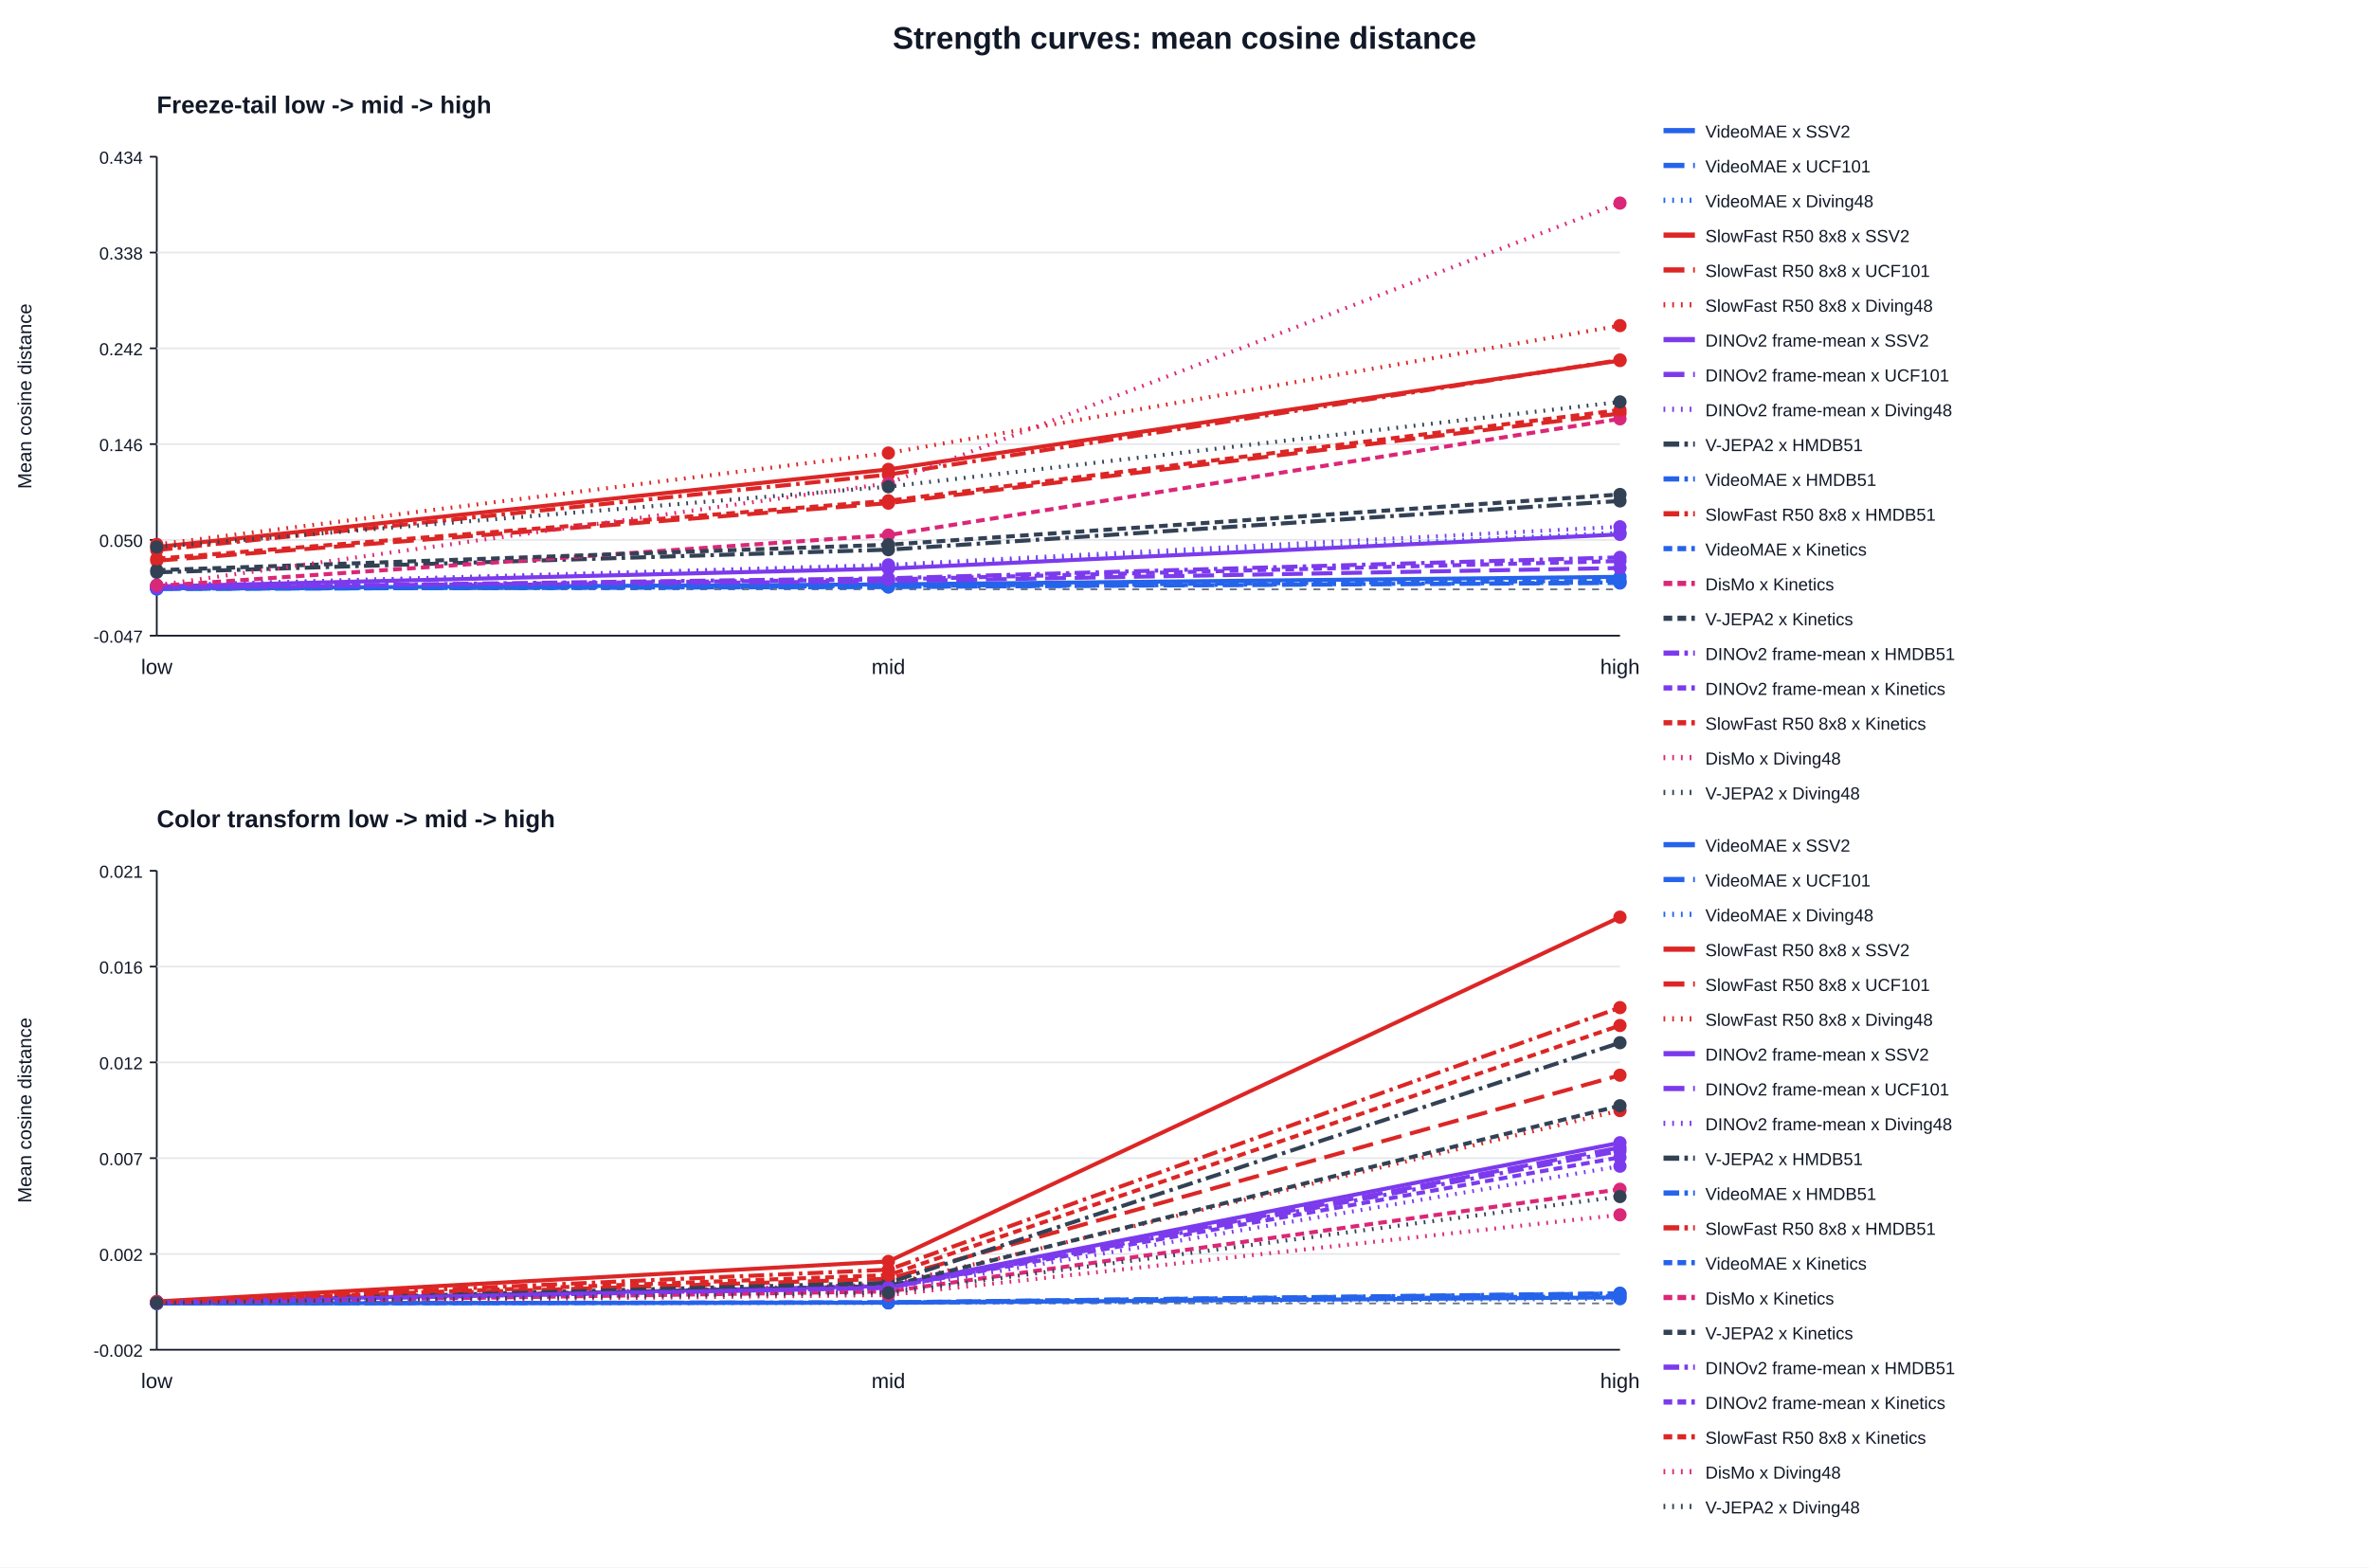
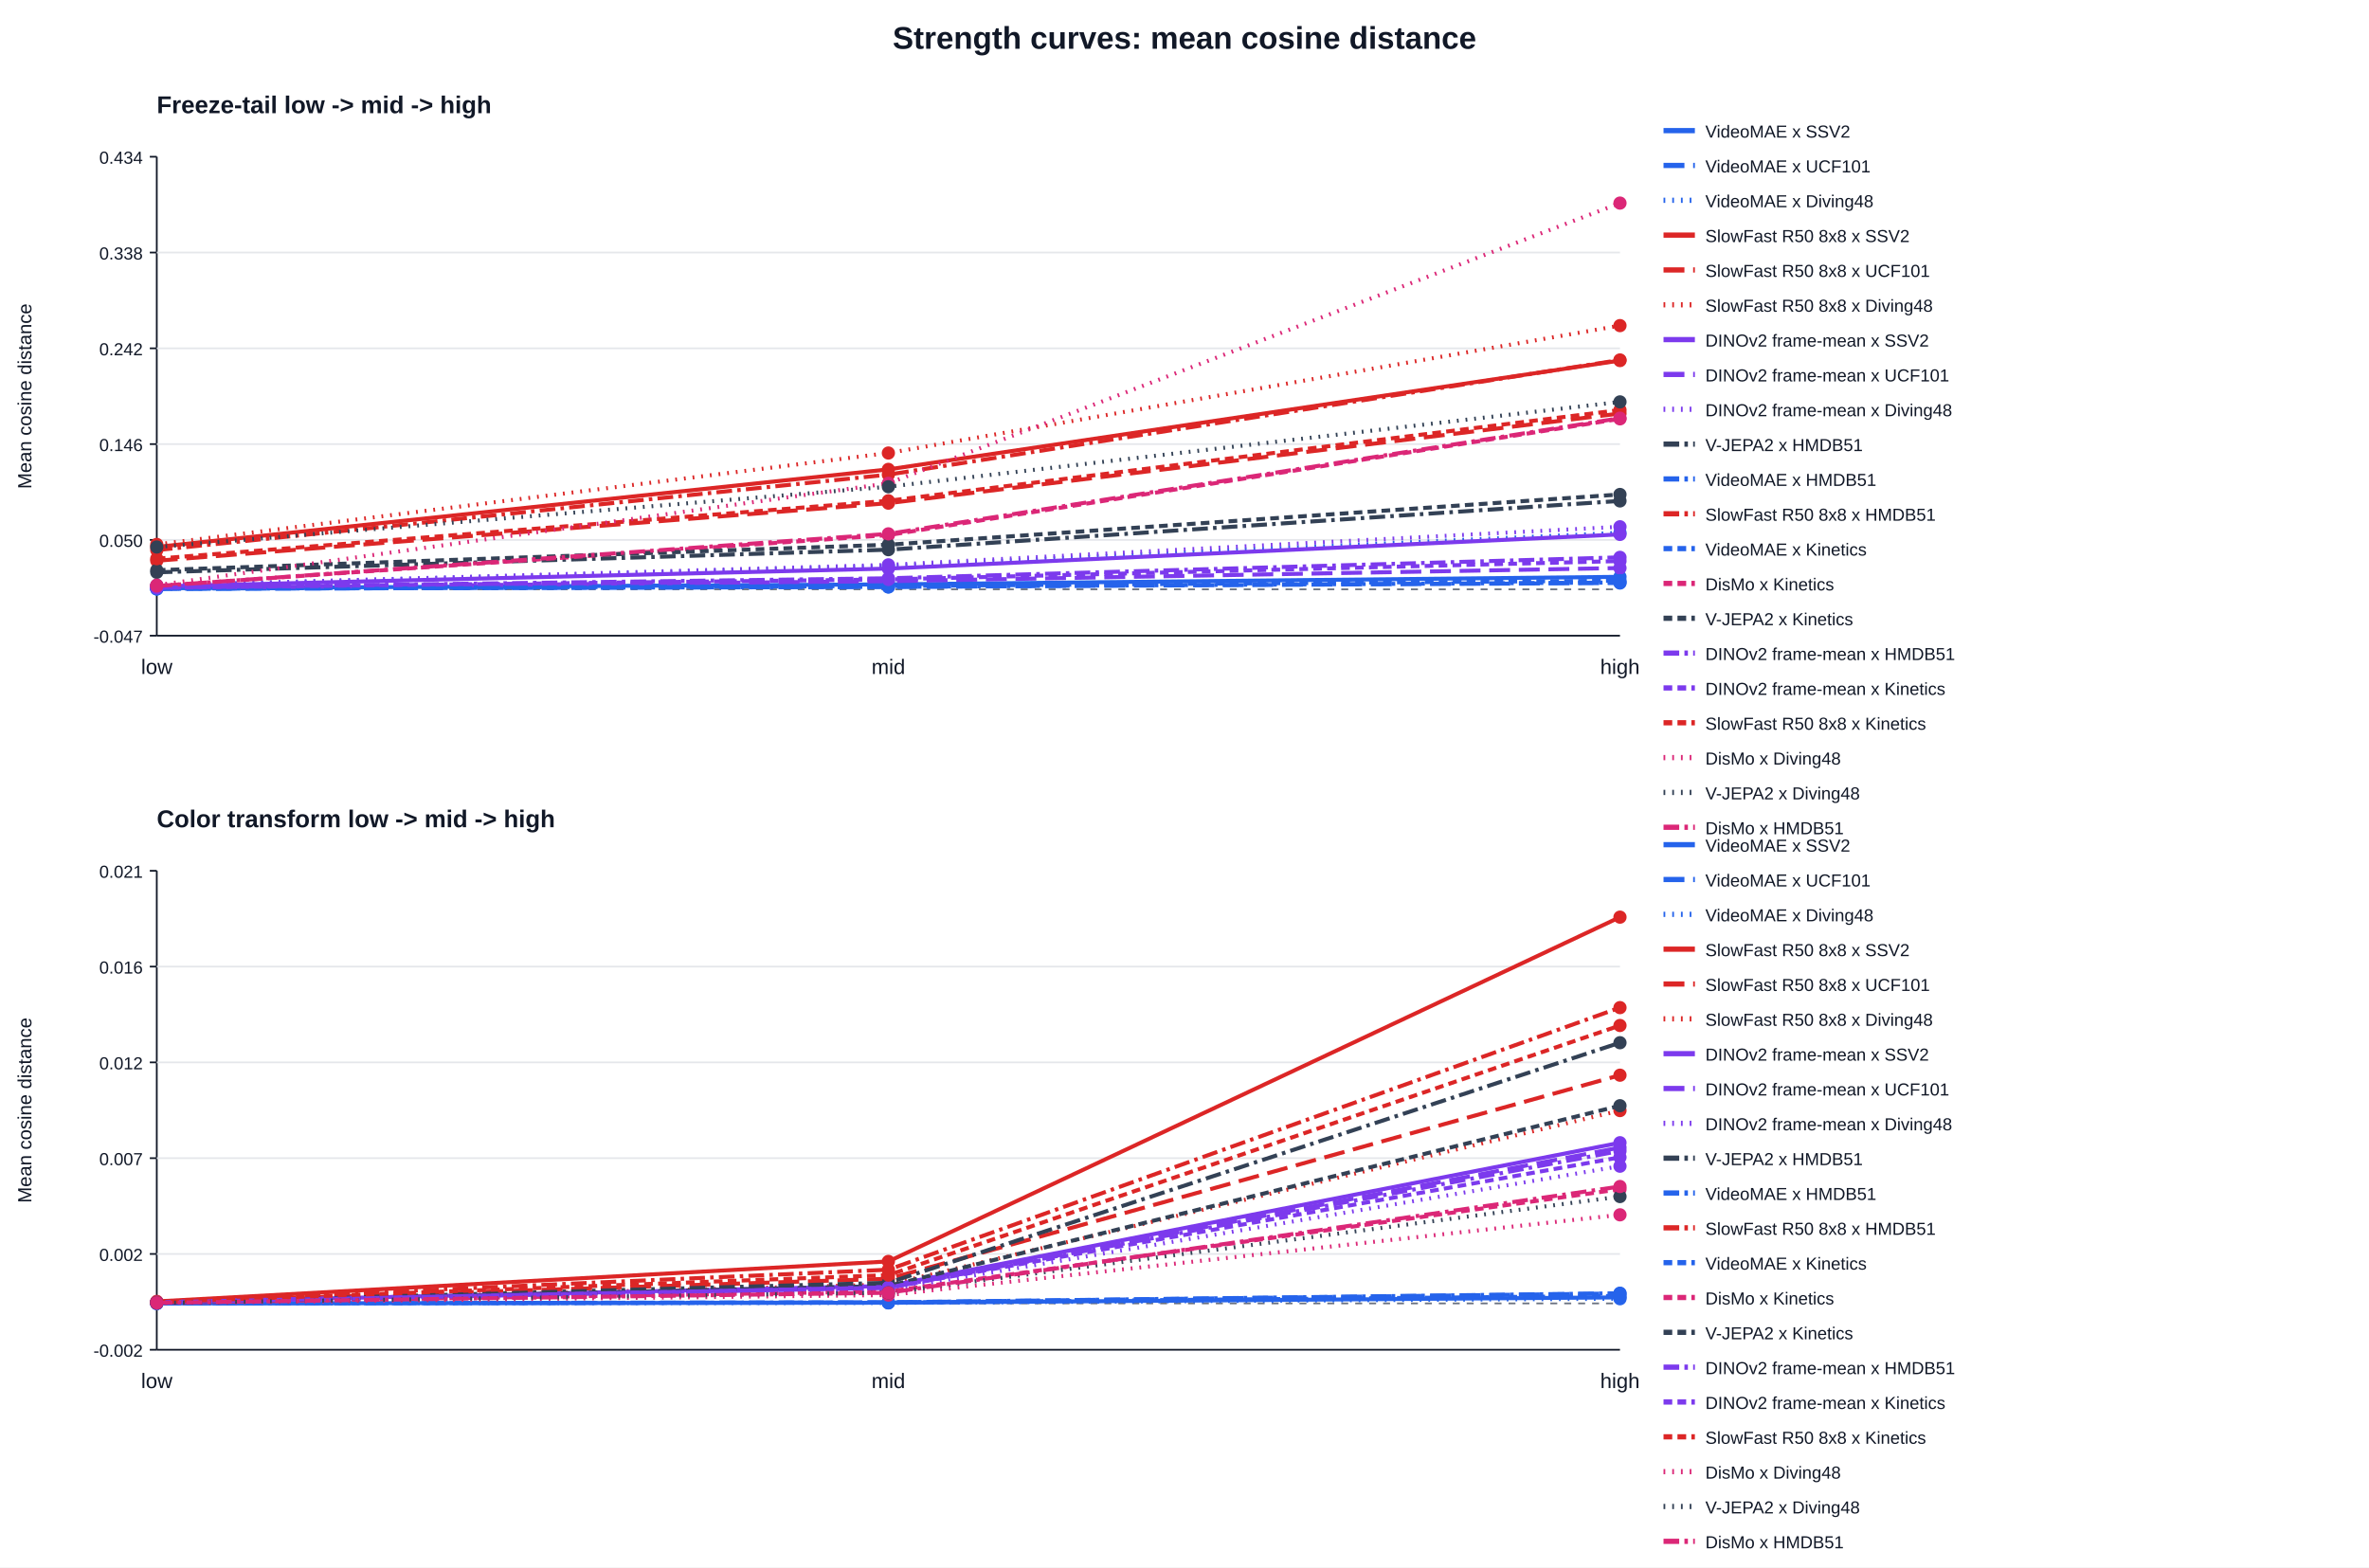
<svg xmlns="http://www.w3.org/2000/svg" width="1360" height="900" viewBox="0 0 1360 900">
  <rect width="100%" height="100%" fill="#ffffff" />
  <style>text { font-family: Arial, Helvetica, sans-serif; fill: #111827; }</style>
  <text x="680.00" y="28.00" font-size="18" font-weight="700" text-anchor="middle">Strength curves: mean cosine distance</text>
  <text x="90.00" y="65.00" font-size="14" font-weight="700" text-anchor="start">Freeze-tail low -&gt; mid -&gt; high</text>
  <text x="18.00" y="227.50" font-size="11" font-weight="400" text-anchor="middle" transform="rotate(-90 18.00 227.50)">Mean cosine distance</text>
  <line x1="90" y1="365" x2="930" y2="365" stroke="#111827" stroke-width="1" />
  <line x1="90" y1="90" x2="90" y2="365" stroke="#111827" stroke-width="1" />
  <line x1="86" y1="365.00" x2="90" y2="365.00" stroke="#111827" />
  <text x="82.00" y="369.00" font-size="10" font-weight="400" text-anchor="end">-0.047</text>
  <line x1="86" y1="310.00" x2="90" y2="310.00" stroke="#111827" />
  <text x="82.00" y="314.00" font-size="10" font-weight="400" text-anchor="end">0.050</text>
  <line x1="90" y1="310.00" x2="930" y2="310.00" stroke="#e5e7eb" stroke-width="1" />
  <line x1="86" y1="255.00" x2="90" y2="255.00" stroke="#111827" />
  <text x="82.00" y="259.00" font-size="10" font-weight="400" text-anchor="end">0.146</text>
  <line x1="90" y1="255.00" x2="930" y2="255.00" stroke="#e5e7eb" stroke-width="1" />
  <line x1="86" y1="200.00" x2="90" y2="200.00" stroke="#111827" />
  <text x="82.00" y="204.00" font-size="10" font-weight="400" text-anchor="end">0.242</text>
  <line x1="90" y1="200.00" x2="930" y2="200.00" stroke="#e5e7eb" stroke-width="1" />
  <line x1="86" y1="145.00" x2="90" y2="145.00" stroke="#111827" />
  <text x="82.00" y="149.00" font-size="10" font-weight="400" text-anchor="end">0.338</text>
  <line x1="90" y1="145.00" x2="930" y2="145.00" stroke="#e5e7eb" stroke-width="1" />
  <line x1="86" y1="90.00" x2="90" y2="90.00" stroke="#111827" />
  <text x="82.00" y="94.00" font-size="10" font-weight="400" text-anchor="end">0.434</text>
  <line x1="90" y1="338.39" x2="930" y2="338.39" stroke="#6b7280" stroke-dasharray="4 4" />
  <polyline points="90.00,337.79 510.00,335.54 930.00,331.20" fill="none" stroke="#2563eb" stroke-width="2.3" stroke-linejoin="round" />
  <circle cx="90.00" cy="337.79" r="3.8" fill="#2563eb" />
  <circle cx="510.00" cy="335.54" r="3.8" fill="#2563eb" />
  <circle cx="930.00" cy="331.20" r="3.8" fill="#2563eb" />
  <polyline points="90.00,338.14 510.00,337.03 930.00,334.76" fill="none" stroke="#2563eb" stroke-width="2.3" stroke-linejoin="round" stroke-dasharray="12 5" />
  <circle cx="90.00" cy="338.14" r="3.8" fill="#2563eb" />
  <circle cx="510.00" cy="337.03" r="3.8" fill="#2563eb" />
  <circle cx="930.00" cy="334.76" r="3.8" fill="#2563eb" />
  <polyline points="90.00,336.14 510.00,324.92 930.00,305.90" fill="none" stroke="#2563eb" stroke-width="2.3" stroke-linejoin="round" stroke-dasharray="1 4" />
  <circle cx="90.00" cy="336.14" r="3.8" fill="#2563eb" />
  <circle cx="510.00" cy="324.92" r="3.8" fill="#2563eb" />
  <circle cx="930.00" cy="305.90" r="3.8" fill="#2563eb" />
  <polyline points="90.00,314.02 510.00,269.51 930.00,207.02" fill="none" stroke="#dc2626" stroke-width="2.3" stroke-linejoin="round" />
  <circle cx="90.00" cy="314.02" r="3.8" fill="#dc2626" />
  <circle cx="510.00" cy="269.51" r="3.8" fill="#dc2626" />
  <circle cx="930.00" cy="207.02" r="3.8" fill="#dc2626" />
  <polyline points="90.00,321.97 510.00,288.91 930.00,237.42" fill="none" stroke="#dc2626" stroke-width="2.3" stroke-linejoin="round" stroke-dasharray="12 5" />
  <circle cx="90.00" cy="321.97" r="3.8" fill="#dc2626" />
  <circle cx="510.00" cy="288.91" r="3.8" fill="#dc2626" />
  <circle cx="930.00" cy="237.42" r="3.8" fill="#dc2626" />
  <polyline points="90.00,312.60 510.00,260.12 930.00,186.96" fill="none" stroke="#dc2626" stroke-width="2.3" stroke-linejoin="round" stroke-dasharray="1 4" />
  <circle cx="90.00" cy="312.60" r="3.8" fill="#dc2626" />
  <circle cx="510.00" cy="260.12" r="3.8" fill="#dc2626" />
  <circle cx="930.00" cy="186.96" r="3.8" fill="#dc2626" />
  <polyline points="90.00,336.73 510.00,326.46 930.00,306.85" fill="none" stroke="#7c3aed" stroke-width="2.3" stroke-linejoin="round" />
  <circle cx="90.00" cy="336.73" r="3.8" fill="#7c3aed" />
  <circle cx="510.00" cy="326.46" r="3.8" fill="#7c3aed" />
  <circle cx="930.00" cy="306.85" r="3.8" fill="#7c3aed" />
  <polyline points="90.00,337.69 510.00,333.72 930.00,326.15" fill="none" stroke="#7c3aed" stroke-width="2.3" stroke-linejoin="round" stroke-dasharray="12 5" />
  <circle cx="90.00" cy="337.69" r="3.8" fill="#7c3aed" />
  <circle cx="510.00" cy="333.72" r="3.8" fill="#7c3aed" />
  <circle cx="930.00" cy="326.15" r="3.8" fill="#7c3aed" />
  <polyline points="90.00,336.25 510.00,324.33 930.00,302.46" fill="none" stroke="#7c3aed" stroke-width="2.3" stroke-linejoin="round" stroke-dasharray="1 4" />
  <circle cx="90.00" cy="336.25" r="3.8" fill="#7c3aed" />
  <circle cx="510.00" cy="324.33" r="3.8" fill="#7c3aed" />
  <circle cx="930.00" cy="302.46" r="3.8" fill="#7c3aed" />
  <polyline points="90.00,328.62 510.00,315.62 930.00,287.62" fill="none" stroke="#334155" stroke-width="2.3" stroke-linejoin="round" stroke-dasharray="9 3 2 3" />
  <circle cx="90.00" cy="328.62" r="3.8" fill="#334155" />
  <circle cx="510.00" cy="315.62" r="3.8" fill="#334155" />
  <circle cx="930.00" cy="287.62" r="3.8" fill="#334155" />
  <polyline points="90.00,338.12 510.00,336.97 930.00,334.46" fill="none" stroke="#2563eb" stroke-width="2.3" stroke-linejoin="round" stroke-dasharray="9 3 2 3" />
  <circle cx="90.00" cy="338.12" r="3.8" fill="#2563eb" />
  <circle cx="510.00" cy="336.97" r="3.8" fill="#2563eb" />
  <circle cx="930.00" cy="334.46" r="3.8" fill="#2563eb" />
  <polyline points="90.00,315.87 510.00,272.52 930.00,206.69" fill="none" stroke="#dc2626" stroke-width="2.3" stroke-linejoin="round" stroke-dasharray="9 3 2 3" />
  <circle cx="90.00" cy="315.87" r="3.8" fill="#dc2626" />
  <circle cx="510.00" cy="272.52" r="3.8" fill="#dc2626" />
  <circle cx="930.00" cy="206.69" r="3.8" fill="#dc2626" />
  <polyline points="90.00,338.01 510.00,336.50 930.00,333.42" fill="none" stroke="#2563eb" stroke-width="2.3" stroke-linejoin="round" stroke-dasharray="5 3" />
  <circle cx="90.00" cy="338.01" r="3.8" fill="#2563eb" />
  <circle cx="510.00" cy="336.50" r="3.8" fill="#2563eb" />
  <circle cx="930.00" cy="333.42" r="3.8" fill="#2563eb" />
  <polyline points="90.00,336.46 510.00,307.25 930.00,240.49" fill="none" stroke="#db2777" stroke-width="2.3" stroke-linejoin="round" stroke-dasharray="5 3" />
  <circle cx="90.00" cy="336.46" r="3.8" fill="#db2777" />
  <circle cx="510.00" cy="307.25" r="3.8" fill="#db2777" />
  <circle cx="930.00" cy="240.49" r="3.8" fill="#db2777" />
  <polyline points="90.00,327.40 510.00,312.77 930.00,283.92" fill="none" stroke="#334155" stroke-width="2.3" stroke-linejoin="round" stroke-dasharray="5 3" />
  <circle cx="90.00" cy="327.40" r="3.8" fill="#334155" />
  <circle cx="510.00" cy="312.77" r="3.8" fill="#334155" />
  <circle cx="930.00" cy="283.92" r="3.8" fill="#334155" />
  <polyline points="90.00,337.43 510.00,332.04 930.00,320.02" fill="none" stroke="#7c3aed" stroke-width="2.3" stroke-linejoin="round" stroke-dasharray="9 3 2 3" />
  <circle cx="90.00" cy="337.43" r="3.8" fill="#7c3aed" />
  <circle cx="510.00" cy="332.04" r="3.8" fill="#7c3aed" />
  <circle cx="930.00" cy="320.02" r="3.8" fill="#7c3aed" />
  <polyline points="90.00,337.52 510.00,332.72 930.00,322.15" fill="none" stroke="#7c3aed" stroke-width="2.3" stroke-linejoin="round" stroke-dasharray="5 3" />
  <circle cx="90.00" cy="337.52" r="3.8" fill="#7c3aed" />
  <circle cx="510.00" cy="332.72" r="3.8" fill="#7c3aed" />
  <circle cx="930.00" cy="322.15" r="3.8" fill="#7c3aed" />
  <polyline points="90.00,320.79 510.00,287.54 930.00,235.43" fill="none" stroke="#dc2626" stroke-width="2.3" stroke-linejoin="round" stroke-dasharray="5 3" />
  <circle cx="90.00" cy="320.79" r="3.8" fill="#dc2626" />
  <circle cx="510.00" cy="287.54" r="3.8" fill="#dc2626" />
  <circle cx="930.00" cy="235.43" r="3.8" fill="#dc2626" />
  <polyline points="90.00,335.98 510.00,277.51 930.00,116.61" fill="none" stroke="#db2777" stroke-width="2.3" stroke-linejoin="round" stroke-dasharray="1 4" />
  <circle cx="90.00" cy="335.98" r="3.8" fill="#db2777" />
  <circle cx="510.00" cy="277.51" r="3.8" fill="#db2777" />
  <circle cx="930.00" cy="116.61" r="3.8" fill="#db2777" />
  <polyline points="90.00,314.09 510.00,279.47 930.00,230.76" fill="none" stroke="#334155" stroke-width="2.3" stroke-linejoin="round" stroke-dasharray="1 4" />
  <circle cx="90.00" cy="314.09" r="3.8" fill="#334155" />
  <circle cx="510.00" cy="279.47" r="3.8" fill="#334155" />
  <circle cx="930.00" cy="230.76" r="3.8" fill="#334155" />
+   <polyline points="90.00,336.50 510.00,306.53 930.00,240.10" fill="none" stroke="#db2777" stroke-width="2.3" stroke-linejoin="round" stroke-dasharray="9 3 2 3" />
+   <circle cx="90.00" cy="336.50" r="3.8" fill="#db2777" />
+   <circle cx="510.00" cy="306.53" r="3.8" fill="#db2777" />
+   <circle cx="930.00" cy="240.10" r="3.8" fill="#db2777" />
  <text x="90.00" y="387.00" font-size="12" font-weight="400" text-anchor="middle">low</text>
  <text x="510.00" y="387.00" font-size="12" font-weight="400" text-anchor="middle">mid</text>
  <text x="930.00" y="387.00" font-size="12" font-weight="400" text-anchor="middle">high</text>
  <line x1="955" y1="75" x2="973" y2="75" stroke="#2563eb" stroke-width="3" />
  <text x="979.00" y="79.00" font-size="10" font-weight="400" text-anchor="start">VideoMAE x SSV2</text>
  <line x1="955" y1="95" x2="973" y2="95" stroke="#2563eb" stroke-width="3" stroke-dasharray="12 5" />
  <text x="979.00" y="99.00" font-size="10" font-weight="400" text-anchor="start">VideoMAE x UCF101</text>
  <line x1="955" y1="115" x2="973" y2="115" stroke="#2563eb" stroke-width="3" stroke-dasharray="1 4" />
  <text x="979.00" y="119.00" font-size="10" font-weight="400" text-anchor="start">VideoMAE x Diving48</text>
  <line x1="955" y1="135" x2="973" y2="135" stroke="#dc2626" stroke-width="3" />
  <text x="979.00" y="139.00" font-size="10" font-weight="400" text-anchor="start">SlowFast R50 8x8 x SSV2</text>
  <line x1="955" y1="155" x2="973" y2="155" stroke="#dc2626" stroke-width="3" stroke-dasharray="12 5" />
  <text x="979.00" y="159.00" font-size="10" font-weight="400" text-anchor="start">SlowFast R50 8x8 x UCF101</text>
  <line x1="955" y1="175" x2="973" y2="175" stroke="#dc2626" stroke-width="3" stroke-dasharray="1 4" />
  <text x="979.00" y="179.00" font-size="10" font-weight="400" text-anchor="start">SlowFast R50 8x8 x Diving48</text>
  <line x1="955" y1="195" x2="973" y2="195" stroke="#7c3aed" stroke-width="3" />
  <text x="979.00" y="199.00" font-size="10" font-weight="400" text-anchor="start">DINOv2 frame-mean x SSV2</text>
  <line x1="955" y1="215" x2="973" y2="215" stroke="#7c3aed" stroke-width="3" stroke-dasharray="12 5" />
  <text x="979.00" y="219.00" font-size="10" font-weight="400" text-anchor="start">DINOv2 frame-mean x UCF101</text>
  <line x1="955" y1="235" x2="973" y2="235" stroke="#7c3aed" stroke-width="3" stroke-dasharray="1 4" />
  <text x="979.00" y="239.00" font-size="10" font-weight="400" text-anchor="start">DINOv2 frame-mean x Diving48</text>
  <line x1="955" y1="255" x2="973" y2="255" stroke="#334155" stroke-width="3" stroke-dasharray="9 3 2 3" />
  <text x="979.00" y="259.00" font-size="10" font-weight="400" text-anchor="start">V-JEPA2 x HMDB51</text>
  <line x1="955" y1="275" x2="973" y2="275" stroke="#2563eb" stroke-width="3" stroke-dasharray="9 3 2 3" />
  <text x="979.00" y="279.00" font-size="10" font-weight="400" text-anchor="start">VideoMAE x HMDB51</text>
  <line x1="955" y1="295" x2="973" y2="295" stroke="#dc2626" stroke-width="3" stroke-dasharray="9 3 2 3" />
  <text x="979.00" y="299.00" font-size="10" font-weight="400" text-anchor="start">SlowFast R50 8x8 x HMDB51</text>
  <line x1="955" y1="315" x2="973" y2="315" stroke="#2563eb" stroke-width="3" stroke-dasharray="5 3" />
  <text x="979.00" y="319.00" font-size="10" font-weight="400" text-anchor="start">VideoMAE x Kinetics</text>
  <line x1="955" y1="335" x2="973" y2="335" stroke="#db2777" stroke-width="3" stroke-dasharray="5 3" />
  <text x="979.00" y="339.00" font-size="10" font-weight="400" text-anchor="start">DisMo x Kinetics</text>
  <line x1="955" y1="355" x2="973" y2="355" stroke="#334155" stroke-width="3" stroke-dasharray="5 3" />
  <text x="979.00" y="359.00" font-size="10" font-weight="400" text-anchor="start">V-JEPA2 x Kinetics</text>
  <line x1="955" y1="375" x2="973" y2="375" stroke="#7c3aed" stroke-width="3" stroke-dasharray="9 3 2 3" />
  <text x="979.00" y="379.00" font-size="10" font-weight="400" text-anchor="start">DINOv2 frame-mean x HMDB51</text>
  <line x1="955" y1="395" x2="973" y2="395" stroke="#7c3aed" stroke-width="3" stroke-dasharray="5 3" />
  <text x="979.00" y="399.00" font-size="10" font-weight="400" text-anchor="start">DINOv2 frame-mean x Kinetics</text>
  <line x1="955" y1="415" x2="973" y2="415" stroke="#dc2626" stroke-width="3" stroke-dasharray="5 3" />
  <text x="979.00" y="419.00" font-size="10" font-weight="400" text-anchor="start">SlowFast R50 8x8 x Kinetics</text>
  <line x1="955" y1="435" x2="973" y2="435" stroke="#db2777" stroke-width="3" stroke-dasharray="1 4" />
  <text x="979.00" y="439.00" font-size="10" font-weight="400" text-anchor="start">DisMo x Diving48</text>
  <line x1="955" y1="455" x2="973" y2="455" stroke="#334155" stroke-width="3" stroke-dasharray="1 4" />
  <text x="979.00" y="459.00" font-size="10" font-weight="400" text-anchor="start">V-JEPA2 x Diving48</text>
+   <line x1="955" y1="475" x2="973" y2="475" stroke="#db2777" stroke-width="3" stroke-dasharray="9 3 2 3" />
+   <text x="979.00" y="479.00" font-size="10" font-weight="400" text-anchor="start">DisMo x HMDB51</text>
  <text x="90.00" y="475.00" font-size="14" font-weight="700" text-anchor="start">Color transform low -&gt; mid -&gt; high</text>
  <text x="18.00" y="637.50" font-size="11" font-weight="400" text-anchor="middle" transform="rotate(-90 18.00 637.50)">Mean cosine distance</text>
  <line x1="90" y1="775" x2="930" y2="775" stroke="#111827" stroke-width="1" />
  <line x1="90" y1="500" x2="90" y2="775" stroke="#111827" stroke-width="1" />
  <line x1="86" y1="775.00" x2="90" y2="775.00" stroke="#111827" />
  <text x="82.00" y="779.00" font-size="10" font-weight="400" text-anchor="end">-0.002</text>
  <line x1="86" y1="720.00" x2="90" y2="720.00" stroke="#111827" />
  <text x="82.00" y="724.00" font-size="10" font-weight="400" text-anchor="end">0.002</text>
  <line x1="90" y1="720.00" x2="930" y2="720.00" stroke="#e5e7eb" stroke-width="1" />
  <line x1="86" y1="665.00" x2="90" y2="665.00" stroke="#111827" />
  <text x="82.00" y="669.00" font-size="10" font-weight="400" text-anchor="end">0.007</text>
  <line x1="90" y1="665.00" x2="930" y2="665.00" stroke="#e5e7eb" stroke-width="1" />
  <line x1="86" y1="610.00" x2="90" y2="610.00" stroke="#111827" />
  <text x="82.00" y="614.00" font-size="10" font-weight="400" text-anchor="end">0.012</text>
  <line x1="90" y1="610.00" x2="930" y2="610.00" stroke="#e5e7eb" stroke-width="1" />
  <line x1="86" y1="555.00" x2="90" y2="555.00" stroke="#111827" />
  <text x="82.00" y="559.00" font-size="10" font-weight="400" text-anchor="end">0.016</text>
  <line x1="90" y1="555.00" x2="930" y2="555.00" stroke="#e5e7eb" stroke-width="1" />
  <line x1="86" y1="500.00" x2="90" y2="500.00" stroke="#111827" />
  <text x="82.00" y="504.00" font-size="10" font-weight="400" text-anchor="end">0.021</text>
  <line x1="90" y1="748.39" x2="930" y2="748.39" stroke="#6b7280" stroke-dasharray="4 4" />
  <polyline points="90.00,748.37 510.00,748.02 930.00,744.94" fill="none" stroke="#2563eb" stroke-width="2.3" stroke-linejoin="round" />
  <circle cx="90.00" cy="748.37" r="3.8" fill="#2563eb" />
  <circle cx="510.00" cy="748.02" r="3.8" fill="#2563eb" />
  <circle cx="930.00" cy="744.94" r="3.8" fill="#2563eb" />
  <polyline points="90.00,748.36 510.00,747.81 930.00,742.67" fill="none" stroke="#2563eb" stroke-width="2.3" stroke-linejoin="round" stroke-dasharray="12 5" />
  <circle cx="90.00" cy="748.36" r="3.8" fill="#2563eb" />
  <circle cx="510.00" cy="747.81" r="3.8" fill="#2563eb" />
  <circle cx="930.00" cy="742.67" r="3.8" fill="#2563eb" />
  <polyline points="90.00,748.38 510.00,748.10 930.00,745.71" fill="none" stroke="#2563eb" stroke-width="2.3" stroke-linejoin="round" stroke-dasharray="1 4" />
  <circle cx="90.00" cy="748.38" r="3.8" fill="#2563eb" />
  <circle cx="510.00" cy="748.10" r="3.8" fill="#2563eb" />
  <circle cx="930.00" cy="745.71" r="3.8" fill="#2563eb" />
  <polyline points="90.00,747.25 510.00,724.29 930.00,526.61" fill="none" stroke="#dc2626" stroke-width="2.3" stroke-linejoin="round" />
  <circle cx="90.00" cy="747.25" r="3.8" fill="#dc2626" />
  <circle cx="510.00" cy="724.29" r="3.8" fill="#dc2626" />
  <circle cx="930.00" cy="526.61" r="3.8" fill="#dc2626" />
  <polyline points="90.00,747.67 510.00,734.26 930.00,617.36" fill="none" stroke="#dc2626" stroke-width="2.3" stroke-linejoin="round" stroke-dasharray="12 5" />
  <circle cx="90.00" cy="747.67" r="3.8" fill="#dc2626" />
  <circle cx="510.00" cy="734.26" r="3.8" fill="#dc2626" />
  <circle cx="930.00" cy="617.36" r="3.8" fill="#dc2626" />
  <polyline points="90.00,747.99 510.00,737.60 930.00,637.67" fill="none" stroke="#dc2626" stroke-width="2.3" stroke-linejoin="round" stroke-dasharray="1 4" />
  <circle cx="90.00" cy="747.99" r="3.8" fill="#dc2626" />
  <circle cx="510.00" cy="737.60" r="3.8" fill="#dc2626" />
  <circle cx="930.00" cy="637.67" r="3.8" fill="#dc2626" />
  <polyline points="90.00,747.65 510.00,738.38 930.00,656.13" fill="none" stroke="#7c3aed" stroke-width="2.3" stroke-linejoin="round" />
  <circle cx="90.00" cy="747.65" r="3.8" fill="#7c3aed" />
  <circle cx="510.00" cy="738.38" r="3.8" fill="#7c3aed" />
  <circle cx="930.00" cy="656.13" r="3.8" fill="#7c3aed" />
  <polyline points="90.00,747.76 510.00,739.47 930.00,658.89" fill="none" stroke="#7c3aed" stroke-width="2.3" stroke-linejoin="round" stroke-dasharray="12 5" />
  <circle cx="90.00" cy="747.76" r="3.8" fill="#7c3aed" />
  <circle cx="510.00" cy="739.47" r="3.8" fill="#7c3aed" />
  <circle cx="930.00" cy="658.89" r="3.8" fill="#7c3aed" />
  <polyline points="90.00,747.90 510.00,740.64 930.00,669.61" fill="none" stroke="#7c3aed" stroke-width="2.3" stroke-linejoin="round" stroke-dasharray="1 4" />
  <circle cx="90.00" cy="747.90" r="3.8" fill="#7c3aed" />
  <circle cx="510.00" cy="740.64" r="3.8" fill="#7c3aed" />
  <circle cx="930.00" cy="669.61" r="3.8" fill="#7c3aed" />
  <polyline points="90.00,747.94 510.00,736.54 930.00,598.71" fill="none" stroke="#334155" stroke-width="2.3" stroke-linejoin="round" stroke-dasharray="9 3 2 3" />
  <circle cx="90.00" cy="747.94" r="3.8" fill="#334155" />
  <circle cx="510.00" cy="736.54" r="3.8" fill="#334155" />
  <circle cx="930.00" cy="598.71" r="3.8" fill="#334155" />
  <polyline points="90.00,748.37 510.00,747.78 930.00,742.56" fill="none" stroke="#2563eb" stroke-width="2.3" stroke-linejoin="round" stroke-dasharray="9 3 2 3" />
  <circle cx="90.00" cy="748.37" r="3.8" fill="#2563eb" />
  <circle cx="510.00" cy="747.78" r="3.8" fill="#2563eb" />
  <circle cx="930.00" cy="742.56" r="3.8" fill="#2563eb" />
  <polyline points="90.00,747.53 510.00,729.04 930.00,578.56" fill="none" stroke="#dc2626" stroke-width="2.3" stroke-linejoin="round" stroke-dasharray="9 3 2 3" />
  <circle cx="90.00" cy="747.53" r="3.8" fill="#dc2626" />
  <circle cx="510.00" cy="729.04" r="3.8" fill="#dc2626" />
  <circle cx="930.00" cy="578.56" r="3.8" fill="#dc2626" />
  <polyline points="90.00,748.37 510.00,747.91 930.00,744.12" fill="none" stroke="#2563eb" stroke-width="2.3" stroke-linejoin="round" stroke-dasharray="5 3" />
  <circle cx="90.00" cy="748.37" r="3.8" fill="#2563eb" />
  <circle cx="510.00" cy="747.91" r="3.8" fill="#2563eb" />
  <circle cx="930.00" cy="744.12" r="3.8" fill="#2563eb" />
  <polyline points="90.00,748.03 510.00,741.54 930.00,682.85" fill="none" stroke="#db2777" stroke-width="2.3" stroke-linejoin="round" stroke-dasharray="5 3" />
  <circle cx="90.00" cy="748.03" r="3.8" fill="#db2777" />
  <circle cx="510.00" cy="741.54" r="3.8" fill="#db2777" />
  <circle cx="930.00" cy="682.85" r="3.8" fill="#db2777" />
  <polyline points="90.00,747.94 510.00,738.39 930.00,634.89" fill="none" stroke="#334155" stroke-width="2.3" stroke-linejoin="round" stroke-dasharray="5 3" />
  <circle cx="90.00" cy="747.94" r="3.8" fill="#334155" />
  <circle cx="510.00" cy="738.39" r="3.8" fill="#334155" />
  <circle cx="930.00" cy="634.89" r="3.8" fill="#334155" />
  <polyline points="90.00,747.79 510.00,739.31 930.00,660.87" fill="none" stroke="#7c3aed" stroke-width="2.3" stroke-linejoin="round" stroke-dasharray="9 3 2 3" />
  <circle cx="90.00" cy="747.79" r="3.8" fill="#7c3aed" />
  <circle cx="510.00" cy="739.31" r="3.8" fill="#7c3aed" />
  <circle cx="930.00" cy="660.87" r="3.8" fill="#7c3aed" />
  <polyline points="90.00,747.74 510.00,739.34 930.00,664.51" fill="none" stroke="#7c3aed" stroke-width="2.3" stroke-linejoin="round" stroke-dasharray="5 3" />
  <circle cx="90.00" cy="747.74" r="3.8" fill="#7c3aed" />
  <circle cx="510.00" cy="739.34" r="3.8" fill="#7c3aed" />
  <circle cx="930.00" cy="664.51" r="3.8" fill="#7c3aed" />
  <polyline points="90.00,747.66 510.00,732.15 930.00,588.82" fill="none" stroke="#dc2626" stroke-width="2.3" stroke-linejoin="round" stroke-dasharray="5 3" />
  <circle cx="90.00" cy="747.66" r="3.8" fill="#dc2626" />
  <circle cx="510.00" cy="732.15" r="3.8" fill="#dc2626" />
  <circle cx="930.00" cy="588.82" r="3.8" fill="#dc2626" />
  <polyline points="90.00,748.25 510.00,743.62 930.00,697.53" fill="none" stroke="#db2777" stroke-width="2.3" stroke-linejoin="round" stroke-dasharray="1 4" />
  <circle cx="90.00" cy="748.25" r="3.8" fill="#db2777" />
  <circle cx="510.00" cy="743.62" r="3.8" fill="#db2777" />
  <circle cx="930.00" cy="697.53" r="3.8" fill="#db2777" />
  <polyline points="90.00,748.10 510.00,742.28 930.00,687.04" fill="none" stroke="#334155" stroke-width="2.3" stroke-linejoin="round" stroke-dasharray="1 4" />
  <circle cx="90.00" cy="748.10" r="3.8" fill="#334155" />
  <circle cx="510.00" cy="742.28" r="3.8" fill="#334155" />
  <circle cx="930.00" cy="687.04" r="3.8" fill="#334155" />
+   <polyline points="90.00,748.07 510.00,742.29 930.00,681.27" fill="none" stroke="#db2777" stroke-width="2.3" stroke-linejoin="round" stroke-dasharray="9 3 2 3" />
+   <circle cx="90.00" cy="748.07" r="3.8" fill="#db2777" />
+   <circle cx="510.00" cy="742.29" r="3.8" fill="#db2777" />
+   <circle cx="930.00" cy="681.27" r="3.8" fill="#db2777" />
  <text x="90.00" y="797.00" font-size="12" font-weight="400" text-anchor="middle">low</text>
  <text x="510.00" y="797.00" font-size="12" font-weight="400" text-anchor="middle">mid</text>
  <text x="930.00" y="797.00" font-size="12" font-weight="400" text-anchor="middle">high</text>
  <line x1="955" y1="485" x2="973" y2="485" stroke="#2563eb" stroke-width="3" />
  <text x="979.00" y="489.00" font-size="10" font-weight="400" text-anchor="start">VideoMAE x SSV2</text>
  <line x1="955" y1="505" x2="973" y2="505" stroke="#2563eb" stroke-width="3" stroke-dasharray="12 5" />
  <text x="979.00" y="509.00" font-size="10" font-weight="400" text-anchor="start">VideoMAE x UCF101</text>
  <line x1="955" y1="525" x2="973" y2="525" stroke="#2563eb" stroke-width="3" stroke-dasharray="1 4" />
  <text x="979.00" y="529.00" font-size="10" font-weight="400" text-anchor="start">VideoMAE x Diving48</text>
  <line x1="955" y1="545" x2="973" y2="545" stroke="#dc2626" stroke-width="3" />
  <text x="979.00" y="549.00" font-size="10" font-weight="400" text-anchor="start">SlowFast R50 8x8 x SSV2</text>
  <line x1="955" y1="565" x2="973" y2="565" stroke="#dc2626" stroke-width="3" stroke-dasharray="12 5" />
  <text x="979.00" y="569.00" font-size="10" font-weight="400" text-anchor="start">SlowFast R50 8x8 x UCF101</text>
  <line x1="955" y1="585" x2="973" y2="585" stroke="#dc2626" stroke-width="3" stroke-dasharray="1 4" />
  <text x="979.00" y="589.00" font-size="10" font-weight="400" text-anchor="start">SlowFast R50 8x8 x Diving48</text>
  <line x1="955" y1="605" x2="973" y2="605" stroke="#7c3aed" stroke-width="3" />
  <text x="979.00" y="609.00" font-size="10" font-weight="400" text-anchor="start">DINOv2 frame-mean x SSV2</text>
  <line x1="955" y1="625" x2="973" y2="625" stroke="#7c3aed" stroke-width="3" stroke-dasharray="12 5" />
  <text x="979.00" y="629.00" font-size="10" font-weight="400" text-anchor="start">DINOv2 frame-mean x UCF101</text>
  <line x1="955" y1="645" x2="973" y2="645" stroke="#7c3aed" stroke-width="3" stroke-dasharray="1 4" />
  <text x="979.00" y="649.00" font-size="10" font-weight="400" text-anchor="start">DINOv2 frame-mean x Diving48</text>
  <line x1="955" y1="665" x2="973" y2="665" stroke="#334155" stroke-width="3" stroke-dasharray="9 3 2 3" />
  <text x="979.00" y="669.00" font-size="10" font-weight="400" text-anchor="start">V-JEPA2 x HMDB51</text>
  <line x1="955" y1="685" x2="973" y2="685" stroke="#2563eb" stroke-width="3" stroke-dasharray="9 3 2 3" />
  <text x="979.00" y="689.00" font-size="10" font-weight="400" text-anchor="start">VideoMAE x HMDB51</text>
  <line x1="955" y1="705" x2="973" y2="705" stroke="#dc2626" stroke-width="3" stroke-dasharray="9 3 2 3" />
  <text x="979.00" y="709.00" font-size="10" font-weight="400" text-anchor="start">SlowFast R50 8x8 x HMDB51</text>
  <line x1="955" y1="725" x2="973" y2="725" stroke="#2563eb" stroke-width="3" stroke-dasharray="5 3" />
  <text x="979.00" y="729.00" font-size="10" font-weight="400" text-anchor="start">VideoMAE x Kinetics</text>
  <line x1="955" y1="745" x2="973" y2="745" stroke="#db2777" stroke-width="3" stroke-dasharray="5 3" />
  <text x="979.00" y="749.00" font-size="10" font-weight="400" text-anchor="start">DisMo x Kinetics</text>
  <line x1="955" y1="765" x2="973" y2="765" stroke="#334155" stroke-width="3" stroke-dasharray="5 3" />
  <text x="979.00" y="769.00" font-size="10" font-weight="400" text-anchor="start">V-JEPA2 x Kinetics</text>
  <line x1="955" y1="785" x2="973" y2="785" stroke="#7c3aed" stroke-width="3" stroke-dasharray="9 3 2 3" />
  <text x="979.00" y="789.00" font-size="10" font-weight="400" text-anchor="start">DINOv2 frame-mean x HMDB51</text>
  <line x1="955" y1="805" x2="973" y2="805" stroke="#7c3aed" stroke-width="3" stroke-dasharray="5 3" />
  <text x="979.00" y="809.00" font-size="10" font-weight="400" text-anchor="start">DINOv2 frame-mean x Kinetics</text>
  <line x1="955" y1="825" x2="973" y2="825" stroke="#dc2626" stroke-width="3" stroke-dasharray="5 3" />
  <text x="979.00" y="829.00" font-size="10" font-weight="400" text-anchor="start">SlowFast R50 8x8 x Kinetics</text>
  <line x1="955" y1="845" x2="973" y2="845" stroke="#db2777" stroke-width="3" stroke-dasharray="1 4" />
  <text x="979.00" y="849.00" font-size="10" font-weight="400" text-anchor="start">DisMo x Diving48</text>
  <line x1="955" y1="865" x2="973" y2="865" stroke="#334155" stroke-width="3" stroke-dasharray="1 4" />
  <text x="979.00" y="869.00" font-size="10" font-weight="400" text-anchor="start">V-JEPA2 x Diving48</text>
+   <line x1="955" y1="885" x2="973" y2="885" stroke="#db2777" stroke-width="3" stroke-dasharray="9 3 2 3" />
+   <text x="979.00" y="889.00" font-size="10" font-weight="400" text-anchor="start">DisMo x HMDB51</text>
</svg>
